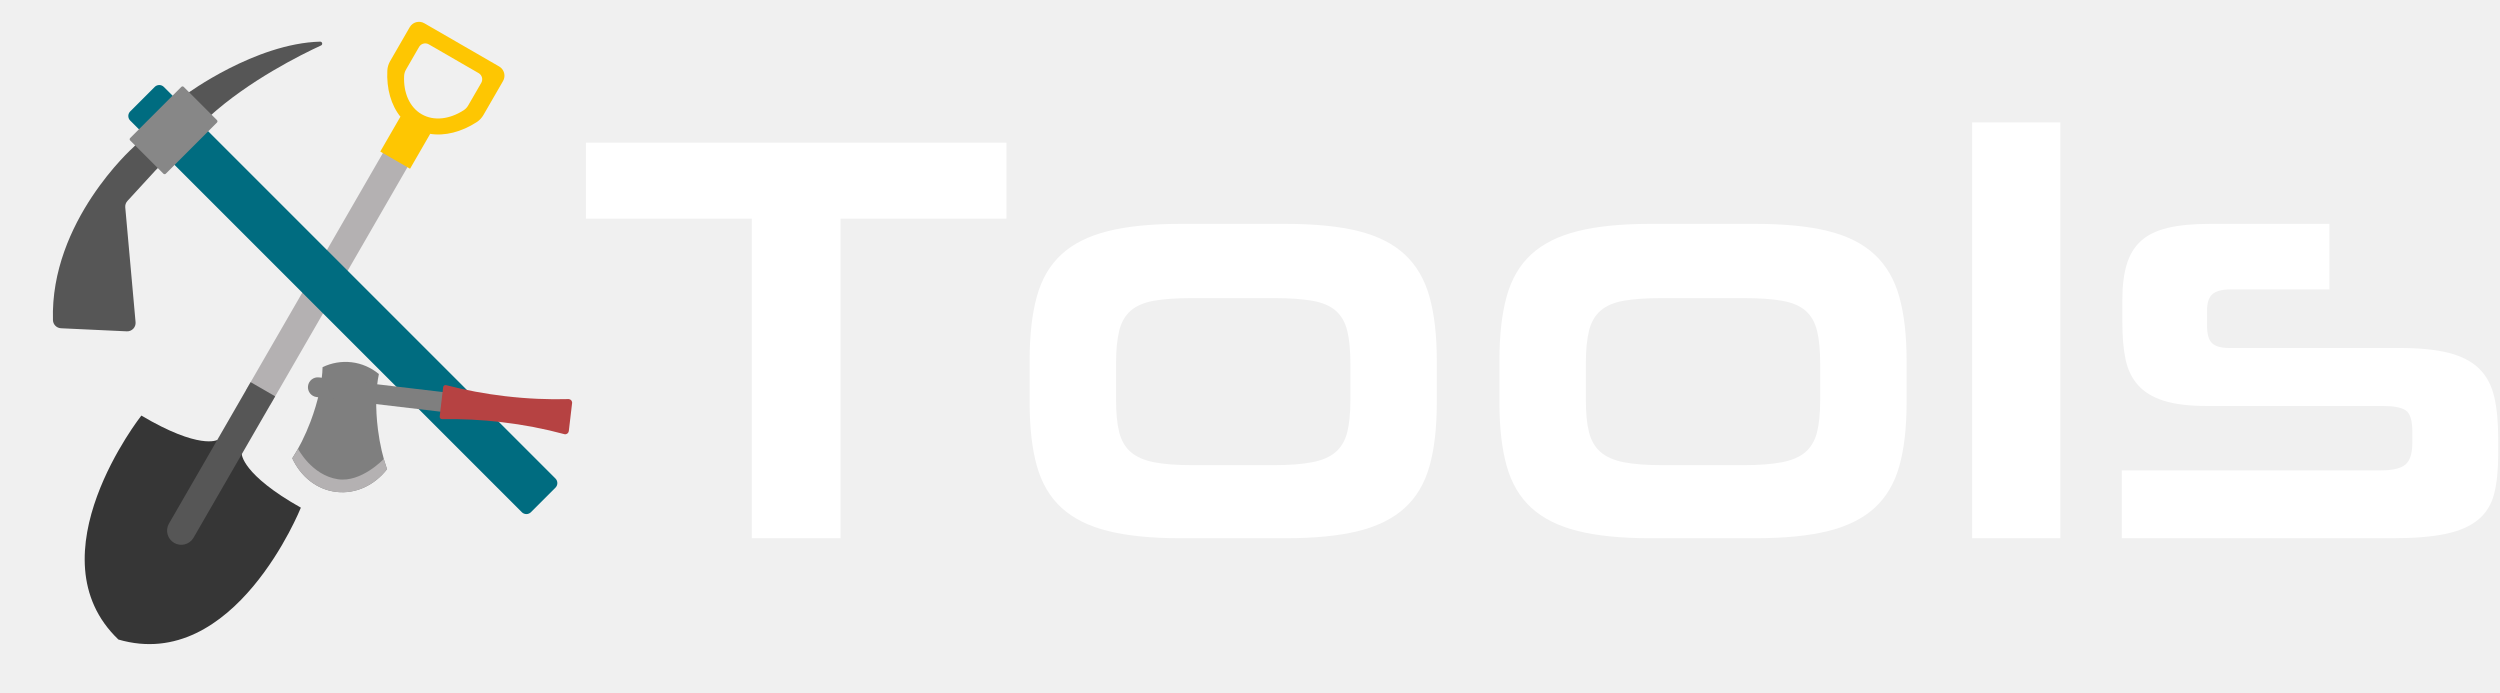
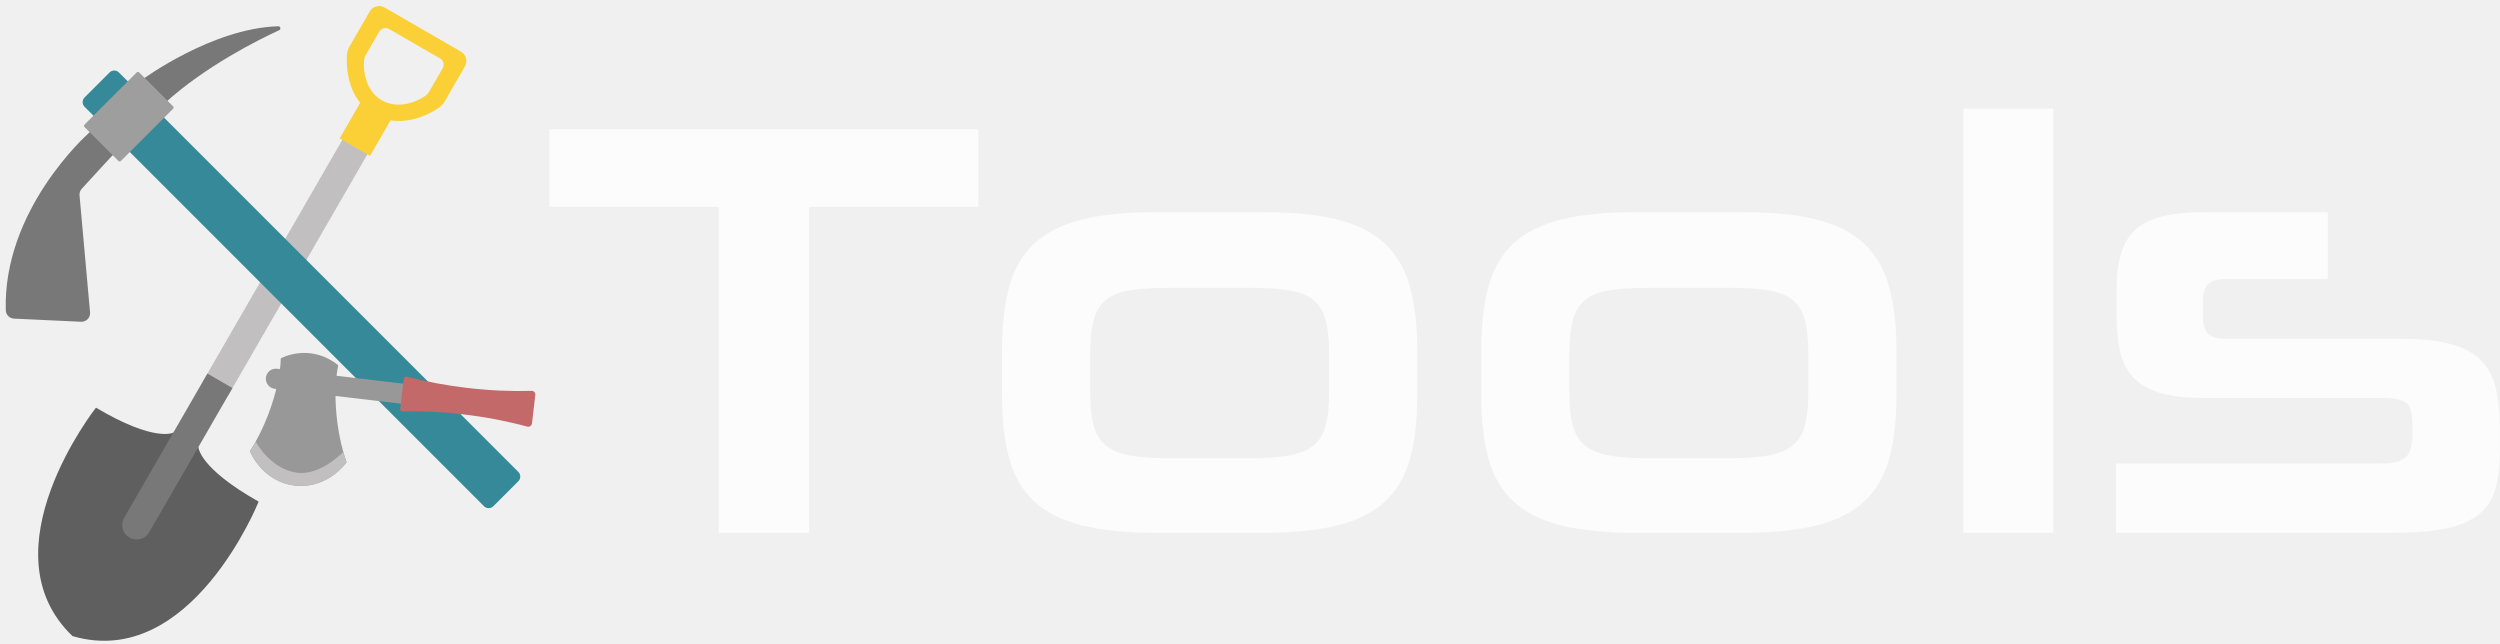
- <svg xmlns="http://www.w3.org/2000/svg" viewBox="0 0 408 113" xml:space="preserve" style="fill-rule:evenodd;clip-rule:evenodd;stroke-linejoin:round;stroke-miterlimit:2">
-   <path d="M122.697 87.839V35.684H95.625v-12.4h68.626v12.4h-27.072v52.155h-14.482Zm69.95 0c-4.732 0-8.676-.394-11.832-1.183-3.155-.789-5.679-2.051-7.572-3.786-1.893-1.736-3.234-4.007-4.023-6.816-.789-2.808-1.183-6.263-1.183-10.364v-6.91c0-4.102.394-7.573 1.183-10.412.789-2.84 2.13-5.128 4.023-6.863 1.893-1.735 4.417-2.997 7.572-3.786 3.156-.789 7.1-1.183 11.832-1.183h17.133c4.796 0 8.772.394 11.927 1.183 3.155.789 5.679 2.066 7.572 3.833 1.893 1.767 3.234 4.071 4.023 6.91.789 2.84 1.183 6.311 1.183 10.412v6.816c0 4.101-.394 7.556-1.183 10.364-.789 2.809-2.13 5.08-4.023 6.816-1.893 1.735-4.417 2.997-7.572 3.786-3.155.789-7.131 1.183-11.927 1.183h-17.133Zm27.735-28.586c0-2.146-.174-3.912-.521-5.301-.347-1.388-.978-2.477-1.893-3.265-.915-.789-2.193-1.326-3.834-1.609-1.64-.284-3.723-.426-6.247-.426h-13.346c-2.525 0-4.591.142-6.2.426-1.61.283-2.872.82-3.787 1.609-.915.788-1.546 1.877-1.893 3.265-.347 1.389-.52 3.155-.52 5.301v6.058c0 2.146.173 3.897.52 5.253.347 1.357.978 2.43 1.893 3.219.915.788 2.177 1.341 3.787 1.656 1.609.316 3.675.473 6.2.473h13.346c2.524 0 4.607-.157 6.247-.473 1.641-.315 2.919-.868 3.834-1.656.915-.789 1.546-1.862 1.893-3.219.347-1.356.521-3.107.521-5.253v-6.058Zm48.937 28.586c-4.733 0-8.677-.394-11.832-1.183-3.155-.789-5.68-2.051-7.573-3.786-1.893-1.736-3.234-4.007-4.023-6.816-.788-2.808-1.183-6.263-1.183-10.364v-6.91c0-4.102.395-7.573 1.183-10.412.789-2.84 2.13-5.128 4.023-6.863 1.893-1.735 4.418-2.997 7.573-3.786 3.155-.789 7.099-1.183 11.832-1.183h17.132c4.796 0 8.772.394 11.927 1.183 3.155.789 5.679 2.066 7.573 3.833 1.893 1.767 3.234 4.071 4.022 6.91.789 2.84 1.184 6.311 1.184 10.412v6.816c0 4.101-.395 7.556-1.184 10.364-.788 2.809-2.129 5.08-4.022 6.816-1.894 1.735-4.418 2.997-7.573 3.786-3.155.789-7.131 1.183-11.927 1.183h-17.132Zm27.734-28.586c0-2.146-.174-3.912-.521-5.301-.347-1.388-.978-2.477-1.893-3.265-.915-.789-2.193-1.326-3.833-1.609-1.641-.284-3.724-.426-6.248-.426h-13.346c-2.524 0-4.591.142-6.2.426-1.609.283-2.871.82-3.786 1.609-.915.788-1.546 1.877-1.894 3.265-.347 1.389-.52 3.155-.52 5.301v6.058c0 2.146.173 3.897.52 5.253.348 1.357.979 2.43 1.894 3.219.915.788 2.177 1.341 3.786 1.656 1.609.316 3.676.473 6.2.473h13.346c2.524 0 4.607-.157 6.248-.473 1.64-.315 2.918-.868 3.833-1.656.915-.789 1.546-1.862 1.893-3.219.347-1.356.521-3.107.521-5.253v-6.058Z" style="fill:#fff;fill-rule:nonzero" />
-   <path style="fill:#fff" d="M321.853 19.971h14.388v67.868h-14.388z" />
-   <path d="M407.706 74.209c0 2.524-.221 4.654-.663 6.389-.442 1.735-1.309 3.139-2.603 4.212-1.294 1.073-3.061 1.846-5.301 2.319-2.24.473-5.159.71-8.755.71h-44.11V76.764h42.311c1.893 0 3.218-.315 3.976-.946.757-.631 1.135-1.83 1.135-3.597v-1.704c0-1.893-.362-3.076-1.088-3.55-.726-.473-1.941-.709-3.644-.709h-28.776c-2.902 0-5.253-.284-7.052-.852-1.798-.568-3.202-1.42-4.212-2.556-1.009-1.136-1.688-2.54-2.035-4.212-.347-1.673-.52-3.645-.52-5.916v-3.881c0-2.209.236-4.102.709-5.679.474-1.578 1.247-2.856 2.32-3.834 1.072-.978 2.524-1.688 4.354-2.13 1.83-.442 4.133-.662 6.91-.662h19.499v10.696h-16.092c-1.388 0-2.382.252-2.981.757-.6.505-.9 1.42-.9 2.745V53.1c0 1.452.284 2.43.852 2.935.568.505 1.483.757 2.745.757h27.829c3.281 0 5.963.268 8.046.805 2.082.536 3.723 1.388 4.922 2.555 1.199 1.168 2.019 2.682 2.461 4.544.442 1.861.663 4.149.663 6.862v2.651Z" style="fill:#fff;fill-rule:nonzero" />
-   <path d="M19.343 104.391c-14.314-13.66 3.727-36.57 3.727-36.57 9.491 5.625 12.384 3.983 12.384 3.983l4.006 2.312s.026 3.325 9.641 8.734c0 0-10.82 27.079-29.807 21.513" style="fill:#363636;fill-rule:nonzero" />
-   <path d="m66.739 26.868-4.006-2.313-22.61 39.162 4.006 2.313 22.61-39.162Z" style="fill:#b4b1b2" />
-   <path d="M40.903 62.367 27.541 85.51a2.314 2.314 0 0 0 4.006 2.312L44.908 64.68l-4.005-2.313Z" style="fill:#565656;fill-rule:nonzero" />
-   <path d="M81.46 10.846 69.248 3.795a1.741 1.741 0 0 0-2.378.637l-3.199 5.542c-.27.467-.432.989-.458 1.527-.148 2.964.601 5.67 2.177 7.596l-.055-.032-3.273 5.668 4.858 2.805 3.273-5.669-.055-.032c2.457.404 5.174-.301 7.667-1.911a3.42 3.42 0 0 0 1.093-1.16l3.199-5.542a1.74 1.74 0 0 0-.637-2.378Zm-5.054 6.369a2.252 2.252 0 0 1-.727.773c-2.285 1.475-4.853 1.816-6.863.656-2.009-1.16-2.998-3.555-2.862-6.271.017-.357.126-.706.305-1.017l2.133-3.694a1.162 1.162 0 0 1 1.587-.425l8.137 4.698c.556.32.746 1.031.426 1.586l-2.136 3.694Z" style="fill:#fec602;fill-rule:nonzero" />
-   <path d="m21.246 18.187 4.003-4.003a1.052 1.052 0 0 1 1.488 0l63.915 63.914a1.053 1.053 0 0 1 0 1.489l-4.003 4.002a1.05 1.05 0 0 1-1.488 0L21.246 19.675a1.056 1.056 0 0 1 0-1.488Z" style="fill:#006c80;fill-rule:nonzero" />
-   <path d="M52.248 6.796c-10.595.283-21.797 8.549-21.797 8.549l-8.742 8.742S8.169 36.139 8.642 52.248c.022.715.597 1.29 1.311 1.324l10.736.502a1.377 1.377 0 0 0 1.436-1.497l-1.683-18.731a1.366 1.366 0 0 1 .358-1.053l4.602-5.013 8.742-8.742c6.508-5.906 14.989-10.116 18.252-11.62.318-.147.203-.63-.148-.622Z" style="fill:#565656;fill-rule:nonzero" />
-   <path d="m21.243 22.528 8.347-8.347a.28.28 0 0 1 .395 0l5.423 5.423c.11.109.11.286 0 .395l-8.347 8.347a.278.278 0 0 1-.394 0l-5.424-5.423a.28.28 0 0 1 0-.395Z" style="fill:#878787;fill-rule:nonzero" />
-   <path d="M47.698 74.788c1.063-1.616 2.102-3.666 2.979-5.981 1.252-3.309 1.918-6.492 1.966-8.884a8.57 8.57 0 0 1 4.732-.804c1.681.199 3.2.886 4.46 1.923-.505 2.334-.597 5.572-.153 9.066.309 2.433.835 4.65 1.484 6.46-2.017 2.593-5.073 4.092-8.293 3.711-3.201-.377-5.812-2.526-7.175-5.491Z" style="fill:#7f7f7f;fill-rule:nonzero" />
-   <path d="M55.133 78.21c3.835.587 7.502-3.315 7.502-3.315.165.589.343 1.149.532 1.674-2.017 2.593-5.073 4.092-8.293 3.711-3.201-.378-5.811-2.524-7.175-5.49.316-.479.63-.997.938-1.549-.002-.001 2.226 4.316 6.496 4.969Z" style="fill:#b4b1b2;fill-rule:nonzero" />
-   <path d="m71.951 67.196.379-3.207-20.271-2.397a1.614 1.614 0 1 0-.379 3.208l20.271 2.396Z" style="fill:#7f7f7f;fill-rule:nonzero" />
-   <path d="M81.913 68.901a71.499 71.499 0 0 0-9.764-.494.386.386 0 0 1-.392-.431l.567-4.792a.385.385 0 0 1 .482-.328 71.547 71.547 0 0 0 9.609 1.797c3.604.426 7.106.575 10.42.476l.011.002c.327.038.56.334.521.661l-.538 4.557a.597.597 0 0 1-.662.522 70.788 70.788 0 0 0-10.254-1.97Z" style="fill:#b64242;fill-rule:nonzero" />
+ <svg xmlns="http://www.w3.org/2000/svg" width="400px" height="103px" viewBox="0 0 400 103" version="1.1">
+   <g id="Page-1" stroke="none" stroke-width="1" fill="none" fill-rule="evenodd" opacity="0.78">
+     <g id="Tools" transform="translate(-120, -8)">
+       <g id="tools" transform="translate(120.913, 8.96907)">
+         <path d="M114.067,84.277 L114.067,32.122 L86.995,32.122 L86.995,19.722 L155.621,19.722 L155.621,32.122 L128.549,32.122 L128.549,84.277 L114.067,84.277 Z M184.017,84.277 C179.285,84.277 175.341,83.883 172.185,83.094 C169.03,82.305 166.506,81.043 164.613,79.308 C162.72,77.572 161.379,75.301 160.59,72.492 C159.801,69.684 159.407,66.229 159.407,62.128 L159.407,55.218 C159.407,51.116 159.801,47.645 160.59,44.806 C161.379,41.966 162.72,39.678 164.613,37.943 C166.506,36.208 169.03,34.946 172.185,34.157 C175.341,33.368 179.285,32.974 184.017,32.974 L201.15,32.974 C205.946,32.974 209.922,33.368 213.077,34.157 C216.232,34.946 218.756,36.223 220.649,37.99 C222.542,39.757 223.883,42.061 224.672,44.9 C225.461,47.74 225.855,51.211 225.855,55.312 L225.855,62.128 C225.855,66.229 225.461,69.684 224.672,72.492 C223.883,75.301 222.542,77.572 220.649,79.308 C218.756,81.043 216.232,82.305 213.077,83.094 C209.922,83.883 205.946,84.277 201.15,84.277 L184.017,84.277 Z M211.752,55.691 C211.752,53.545 211.578,51.779 211.231,50.39 C210.884,49.002 210.253,47.913 209.338,47.125 C208.423,46.336 207.145,45.799 205.504,45.516 C203.864,45.232 201.781,45.09 199.257,45.09 L185.911,45.09 C183.386,45.09 181.32,45.232 179.711,45.516 C178.101,45.799 176.839,46.336 175.924,47.125 C175.009,47.913 174.378,49.002 174.031,50.39 C173.684,51.779 173.511,53.545 173.511,55.691 L173.511,61.749 C173.511,63.895 173.684,65.646 174.031,67.002 C174.378,68.359 175.009,69.432 175.924,70.221 C176.839,71.009 178.101,71.562 179.711,71.877 C181.32,72.193 183.386,72.35 185.911,72.35 L199.257,72.35 C201.781,72.35 203.864,72.193 205.504,71.877 C207.145,71.562 208.423,71.009 209.338,70.221 C210.253,69.432 210.884,68.359 211.231,67.002 C211.578,65.646 211.752,63.895 211.752,61.749 L211.752,55.691 L211.752,55.691 Z M260.689,84.277 C255.956,84.277 252.012,83.883 248.857,83.094 C245.702,82.305 243.177,81.043 241.284,79.308 C239.391,77.572 238.05,75.301 237.261,72.492 C236.473,69.684 236.078,66.229 236.078,62.128 L236.078,55.218 C236.078,51.116 236.473,47.645 237.261,44.806 C238.05,41.966 239.391,39.678 241.284,37.943 C243.177,36.208 245.702,34.946 248.857,34.157 C252.012,33.368 255.956,32.974 260.689,32.974 L277.821,32.974 C282.617,32.974 286.593,33.368 289.748,34.157 C292.903,34.946 295.427,36.223 297.321,37.99 C299.214,39.757 300.555,42.061 301.343,44.9 C302.132,47.74 302.527,51.211 302.527,55.312 L302.527,62.128 C302.527,66.229 302.132,69.684 301.343,72.492 C300.555,75.301 299.214,77.572 297.321,79.308 C295.427,81.043 292.903,82.305 289.748,83.094 C286.593,83.883 282.617,84.277 277.821,84.277 L260.689,84.277 Z M288.423,55.691 C288.423,53.545 288.249,51.779 287.902,50.39 C287.555,49.002 286.924,47.913 286.009,47.125 C285.094,46.336 283.816,45.799 282.176,45.516 C280.535,45.232 278.452,45.09 275.928,45.09 L262.582,45.09 C260.058,45.09 257.991,45.232 256.382,45.516 C254.773,45.799 253.511,46.336 252.596,47.125 C251.681,47.913 251.05,49.002 250.702,50.39 C250.355,51.779 250.182,53.545 250.182,55.691 L250.182,61.749 C250.182,63.895 250.355,65.646 250.702,67.002 C251.05,68.359 251.681,69.432 252.596,70.221 C253.511,71.009 254.773,71.562 256.382,71.877 C257.991,72.193 260.058,72.35 262.582,72.35 L275.928,72.35 C278.452,72.35 280.535,72.193 282.176,71.877 C283.816,71.562 285.094,71.009 286.009,70.221 C286.924,69.432 287.555,68.359 287.902,67.002 C288.249,65.646 288.423,63.895 288.423,61.749 L288.423,55.691 L288.423,55.691 Z" id="Shape" fill="#FFFFFF" fill-rule="nonzero" />
+         <polygon id="Path" fill="#FFFFFF" points="313.223 16.409 327.611 16.409 327.611 84.277 313.223 84.277" />
+         <path d="M399.076,70.647 C399.076,73.171 398.855,75.301 398.413,77.036 C397.971,78.771 397.104,80.175 395.81,81.248 C394.516,82.321 392.749,83.094 390.509,83.567 C388.269,84.04 385.35,84.277 381.754,84.277 L337.644,84.277 L337.644,73.202 L379.955,73.202 C381.848,73.202 383.173,72.887 383.931,72.256 C384.688,71.625 385.066,70.426 385.066,68.659 L385.066,66.955 C385.066,65.062 384.704,63.879 383.978,63.405 C383.252,62.932 382.037,62.696 380.334,62.696 L351.558,62.696 C348.656,62.696 346.305,62.412 344.506,61.844 C342.708,61.276 341.304,60.424 340.294,59.288 C339.285,58.152 338.606,56.748 338.259,55.076 C337.912,53.403 337.739,51.431 337.739,49.16 L337.739,45.279 C337.739,43.07 337.975,41.177 338.448,39.6 C338.922,38.022 339.695,36.744 340.768,35.766 C341.84,34.788 343.292,34.078 345.122,33.636 C346.952,33.194 349.255,32.974 352.032,32.974 L371.531,32.974 L371.531,43.67 L355.439,43.67 C354.051,43.67 353.057,43.922 352.458,44.427 C351.858,44.932 351.558,45.847 351.558,47.172 L351.558,49.538 C351.558,50.99 351.842,51.968 352.41,52.473 C352.978,52.978 353.893,53.23 355.155,53.23 L382.984,53.23 C386.265,53.23 388.947,53.498 391.03,54.035 C393.112,54.571 394.753,55.423 395.952,56.59 C397.151,57.758 397.971,59.272 398.413,61.134 C398.855,62.995 399.076,65.283 399.076,67.996 L399.076,70.647 L399.076,70.647 Z" id="Path" fill="#FFFFFF" fill-rule="nonzero" />
+         <path d="M10.713,100.829 C-3.601,87.169 14.44,64.259 14.44,64.259 C23.931,69.884 26.824,68.242 26.824,68.242 L30.83,70.554 C30.83,70.554 30.856,73.879 40.471,79.288 C40.471,79.288 29.651,106.367 10.664,100.801" id="Path" fill="#363636" fill-rule="nonzero" />
+         <polygon id="Path" fill="#B4B1B2" points="58.109 23.306 54.103 20.993 31.493 60.155 35.499 62.468" />
+         <path d="M32.273,58.805 L18.911,81.948 C18.325,83.049 18.717,84.417 19.797,85.04 C20.877,85.664 22.257,85.319 22.917,84.26 L36.278,61.118 L32.273,58.805 L32.273,58.805 Z" id="Path" fill="#565656" fill-rule="nonzero" />
+         <path d="M72.83,7.284 L60.618,0.233 C59.786,-0.247 58.721,0.038 58.24,0.87 L55.041,6.412 C54.771,6.879 54.609,7.401 54.583,7.939 C54.435,10.903 55.184,13.609 56.76,15.535 L56.705,15.503 L53.432,21.171 L58.29,23.976 L61.563,18.307 L61.508,18.275 C63.965,18.679 66.682,17.974 69.175,16.364 C69.626,16.069 70,15.672 70.268,15.204 L73.467,9.662 C73.698,9.263 73.761,8.788 73.641,8.341 C73.522,7.895 73.23,7.515 72.83,7.284 L72.83,7.284 Z M67.776,13.653 C67.599,13.965 67.35,14.23 67.049,14.426 C64.764,15.901 62.196,16.242 60.186,15.082 C58.177,13.922 57.188,11.527 57.324,8.811 C57.341,8.454 57.45,8.105 57.629,7.794 L59.762,4.1 C60.083,3.545 60.793,3.355 61.349,3.675 L69.486,8.373 C70.042,8.693 70.232,9.404 69.912,9.959 L67.776,13.653 L67.776,13.653 Z" id="Shape" fill="#FEC602" fill-rule="nonzero" />
+         <path d="M12.616,14.625 L16.619,10.622 C16.816,10.425 17.084,10.314 17.363,10.314 C17.642,10.314 17.91,10.425 18.107,10.622 L82.022,74.536 C82.433,74.948 82.433,75.614 82.022,76.025 L78.019,80.027 C77.822,80.225 77.554,80.337 77.275,80.337 C76.996,80.337 76.728,80.225 76.531,80.027 L12.616,16.113 C12.207,15.702 12.207,15.037 12.616,14.625 Z" id="Path" fill="#006C80" fill-rule="nonzero" />
+         <path d="M43.618,3.234 C33.023,3.517 21.821,11.783 21.821,11.783 L13.079,20.525 C13.079,20.525 -0.461,32.577 0.012,48.686 C0.034,49.401 0.609,49.976 1.323,50.01 L12.059,50.512 C12.456,50.531 12.842,50.377 13.117,50.09 C13.392,49.803 13.53,49.411 13.495,49.015 L11.812,30.284 C11.777,29.899 11.907,29.516 12.17,29.231 L16.772,24.218 L25.514,15.476 C32.022,9.57 40.503,5.36 43.766,3.856 C44.084,3.709 43.969,3.226 43.618,3.234 Z" id="Path" fill="#565656" fill-rule="nonzero" />
+         <path d="M12.613,18.966 L20.96,10.619 C21.069,10.511 21.246,10.511 21.355,10.619 L26.778,16.042 C26.888,16.151 26.888,16.328 26.778,16.437 L18.431,24.784 C18.379,24.837 18.308,24.866 18.234,24.866 C18.16,24.866 18.089,24.837 18.037,24.784 L12.613,19.361 C12.504,19.252 12.504,19.076 12.613,18.966 L12.613,18.966 Z" id="Path" fill="#878787" fill-rule="nonzero" />
+         <path d="M39.068,71.226 C40.131,69.61 41.17,67.56 42.047,65.245 C43.299,61.936 43.965,58.753 44.013,56.361 C45.482,55.648 47.123,55.369 48.745,55.557 C50.426,55.756 51.945,56.443 53.205,57.48 C52.7,59.814 52.608,63.052 53.052,66.546 C53.361,68.979 53.887,71.196 54.536,73.006 C52.519,75.599 49.463,77.098 46.243,76.717 C43.042,76.34 40.431,74.191 39.068,71.226 L39.068,71.226 Z" id="Path" fill="#7F7F7F" fill-rule="nonzero" />
+         <path d="M46.503,74.648 C50.338,75.235 54.005,71.333 54.005,71.333 C54.17,71.922 54.348,72.482 54.537,73.007 C52.52,75.6 49.464,77.099 46.244,76.718 C43.043,76.34 40.433,74.194 39.069,71.228 C39.385,70.749 39.699,70.231 40.007,69.679 C40.005,69.678 42.233,73.995 46.503,74.648 L46.503,74.648 Z" id="Path" fill="#B4B1B2" fill-rule="nonzero" />
+         <path d="M63.321,63.634 L63.7,60.427 L43.429,58.03 C42.856,57.963 42.29,58.206 41.945,58.668 C41.6,59.131 41.528,59.742 41.756,60.272 C41.984,60.803 42.477,61.171 43.05,61.238 L63.321,63.634 Z" id="Path" fill="#7F7F7F" fill-rule="nonzero" />
+         <path d="M73.283,65.339 C70.044,64.952 66.781,64.787 63.519,64.845 C63.407,64.848 63.3,64.802 63.225,64.719 C63.15,64.637 63.114,64.525 63.127,64.414 L63.694,59.622 C63.707,59.511 63.767,59.411 63.86,59.348 C63.953,59.285 64.068,59.266 64.176,59.294 C67.334,60.112 70.545,60.712 73.785,61.091 C77.389,61.517 80.891,61.666 84.205,61.567 L84.216,61.569 C84.543,61.607 84.776,61.903 84.737,62.23 L84.199,66.787 C84.16,67.114 83.864,67.348 83.537,67.309 C80.172,66.401 76.745,65.743 73.283,65.339 L73.283,65.339 Z" id="Path" fill="#B64242" fill-rule="nonzero" />
+       </g>
+     </g>
+   </g>
</svg>
